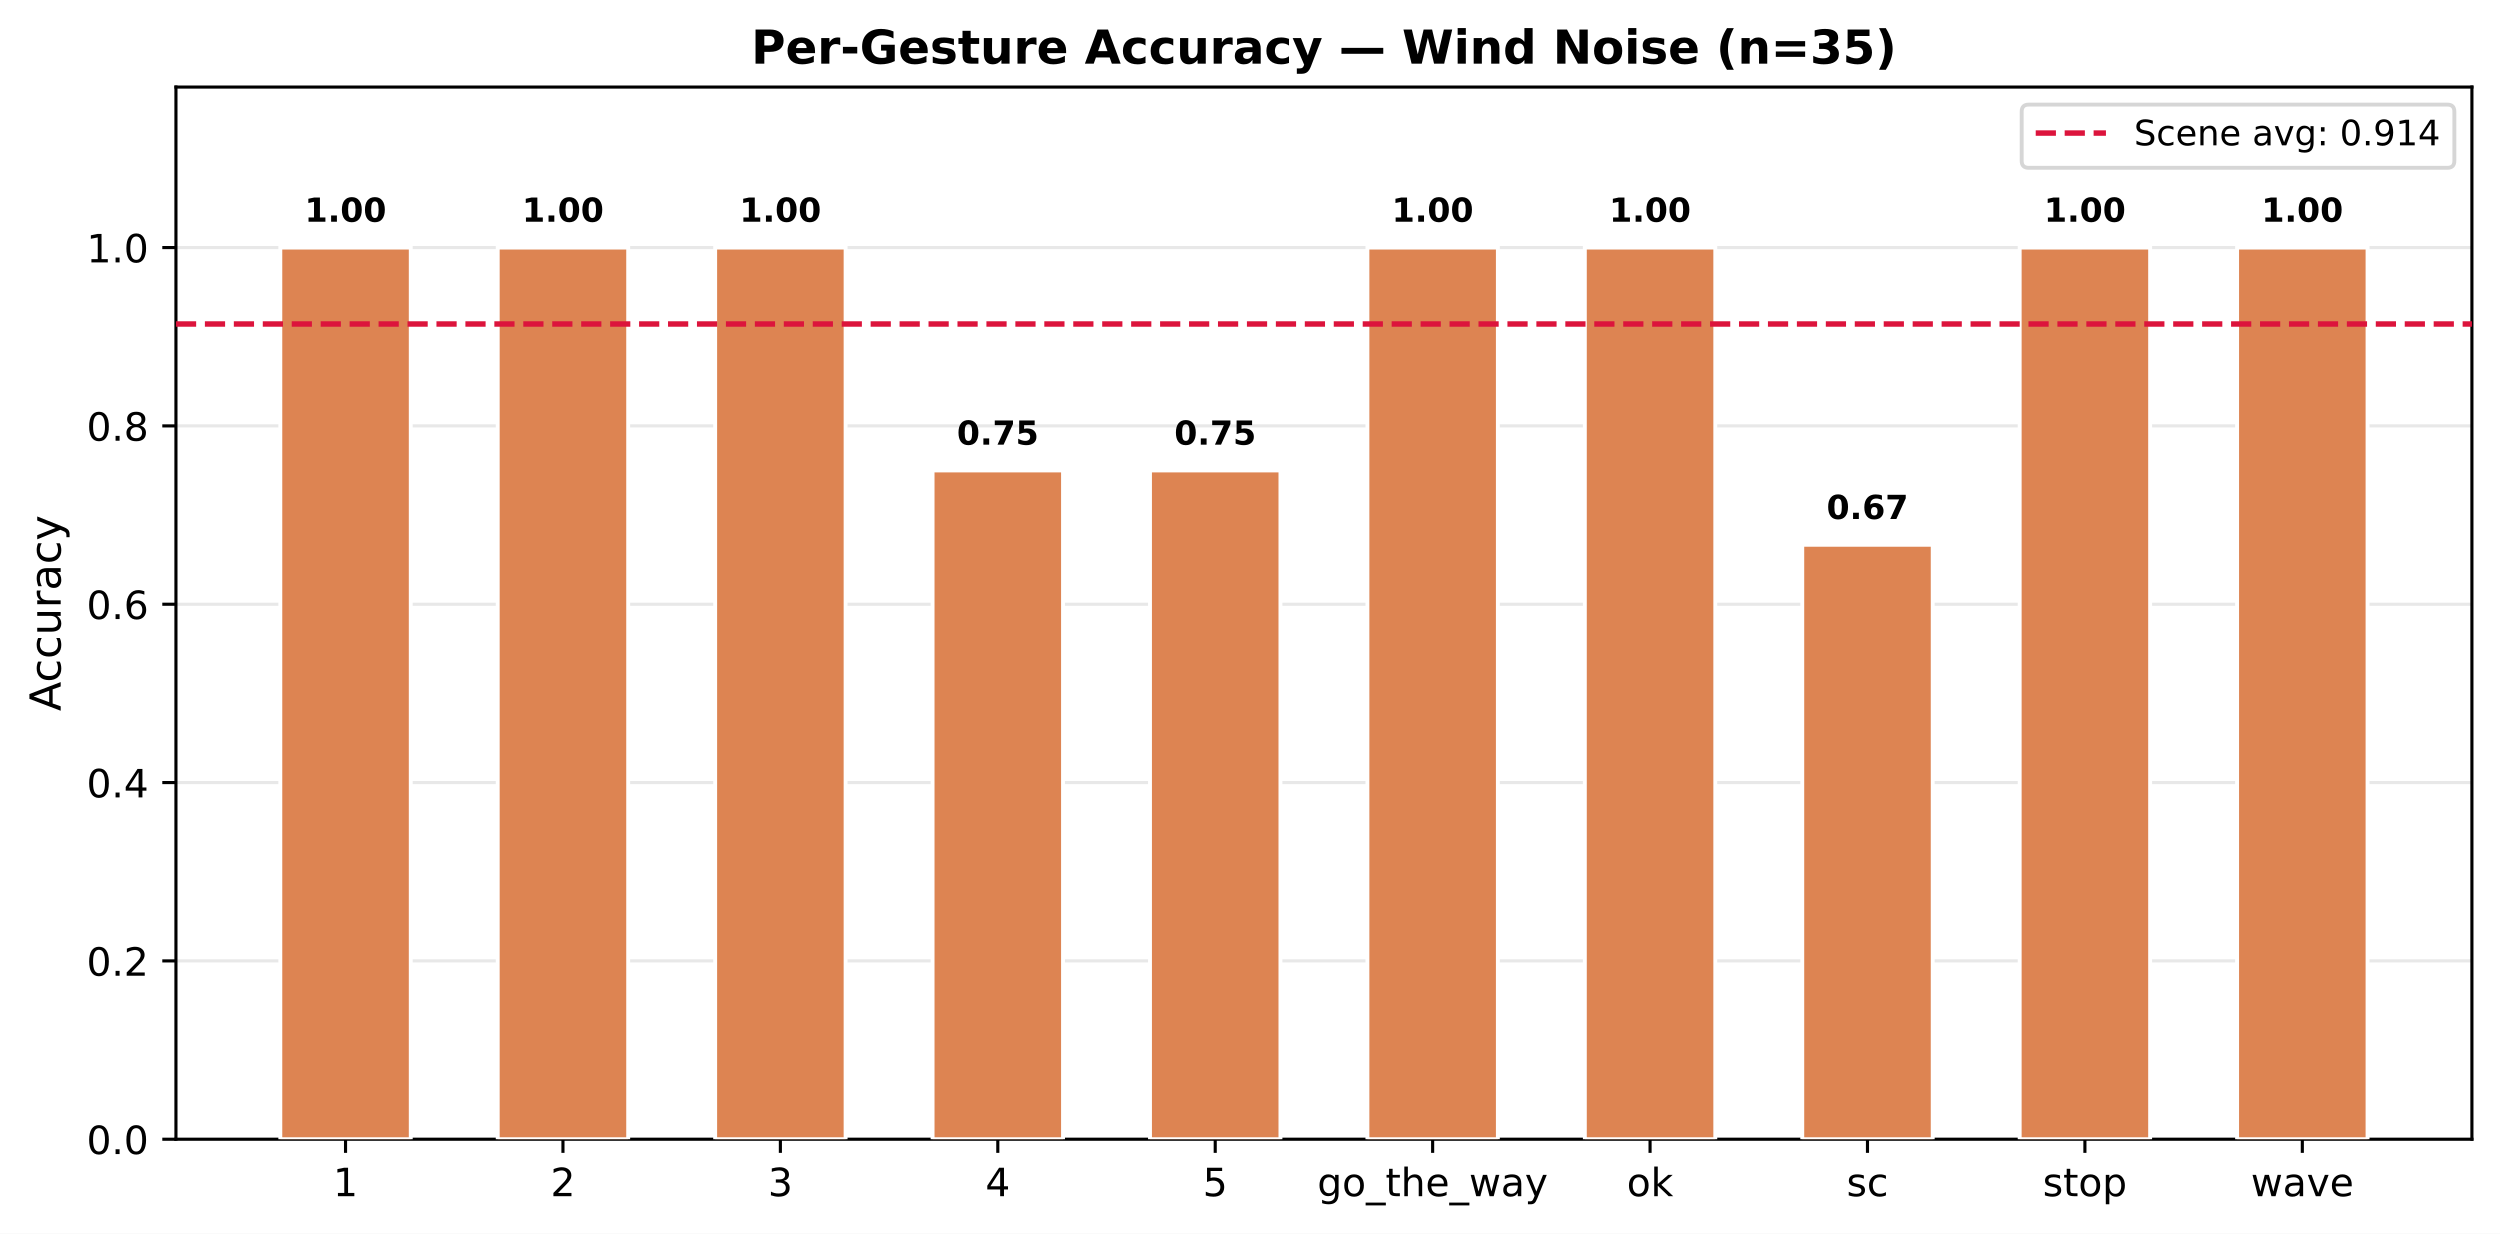
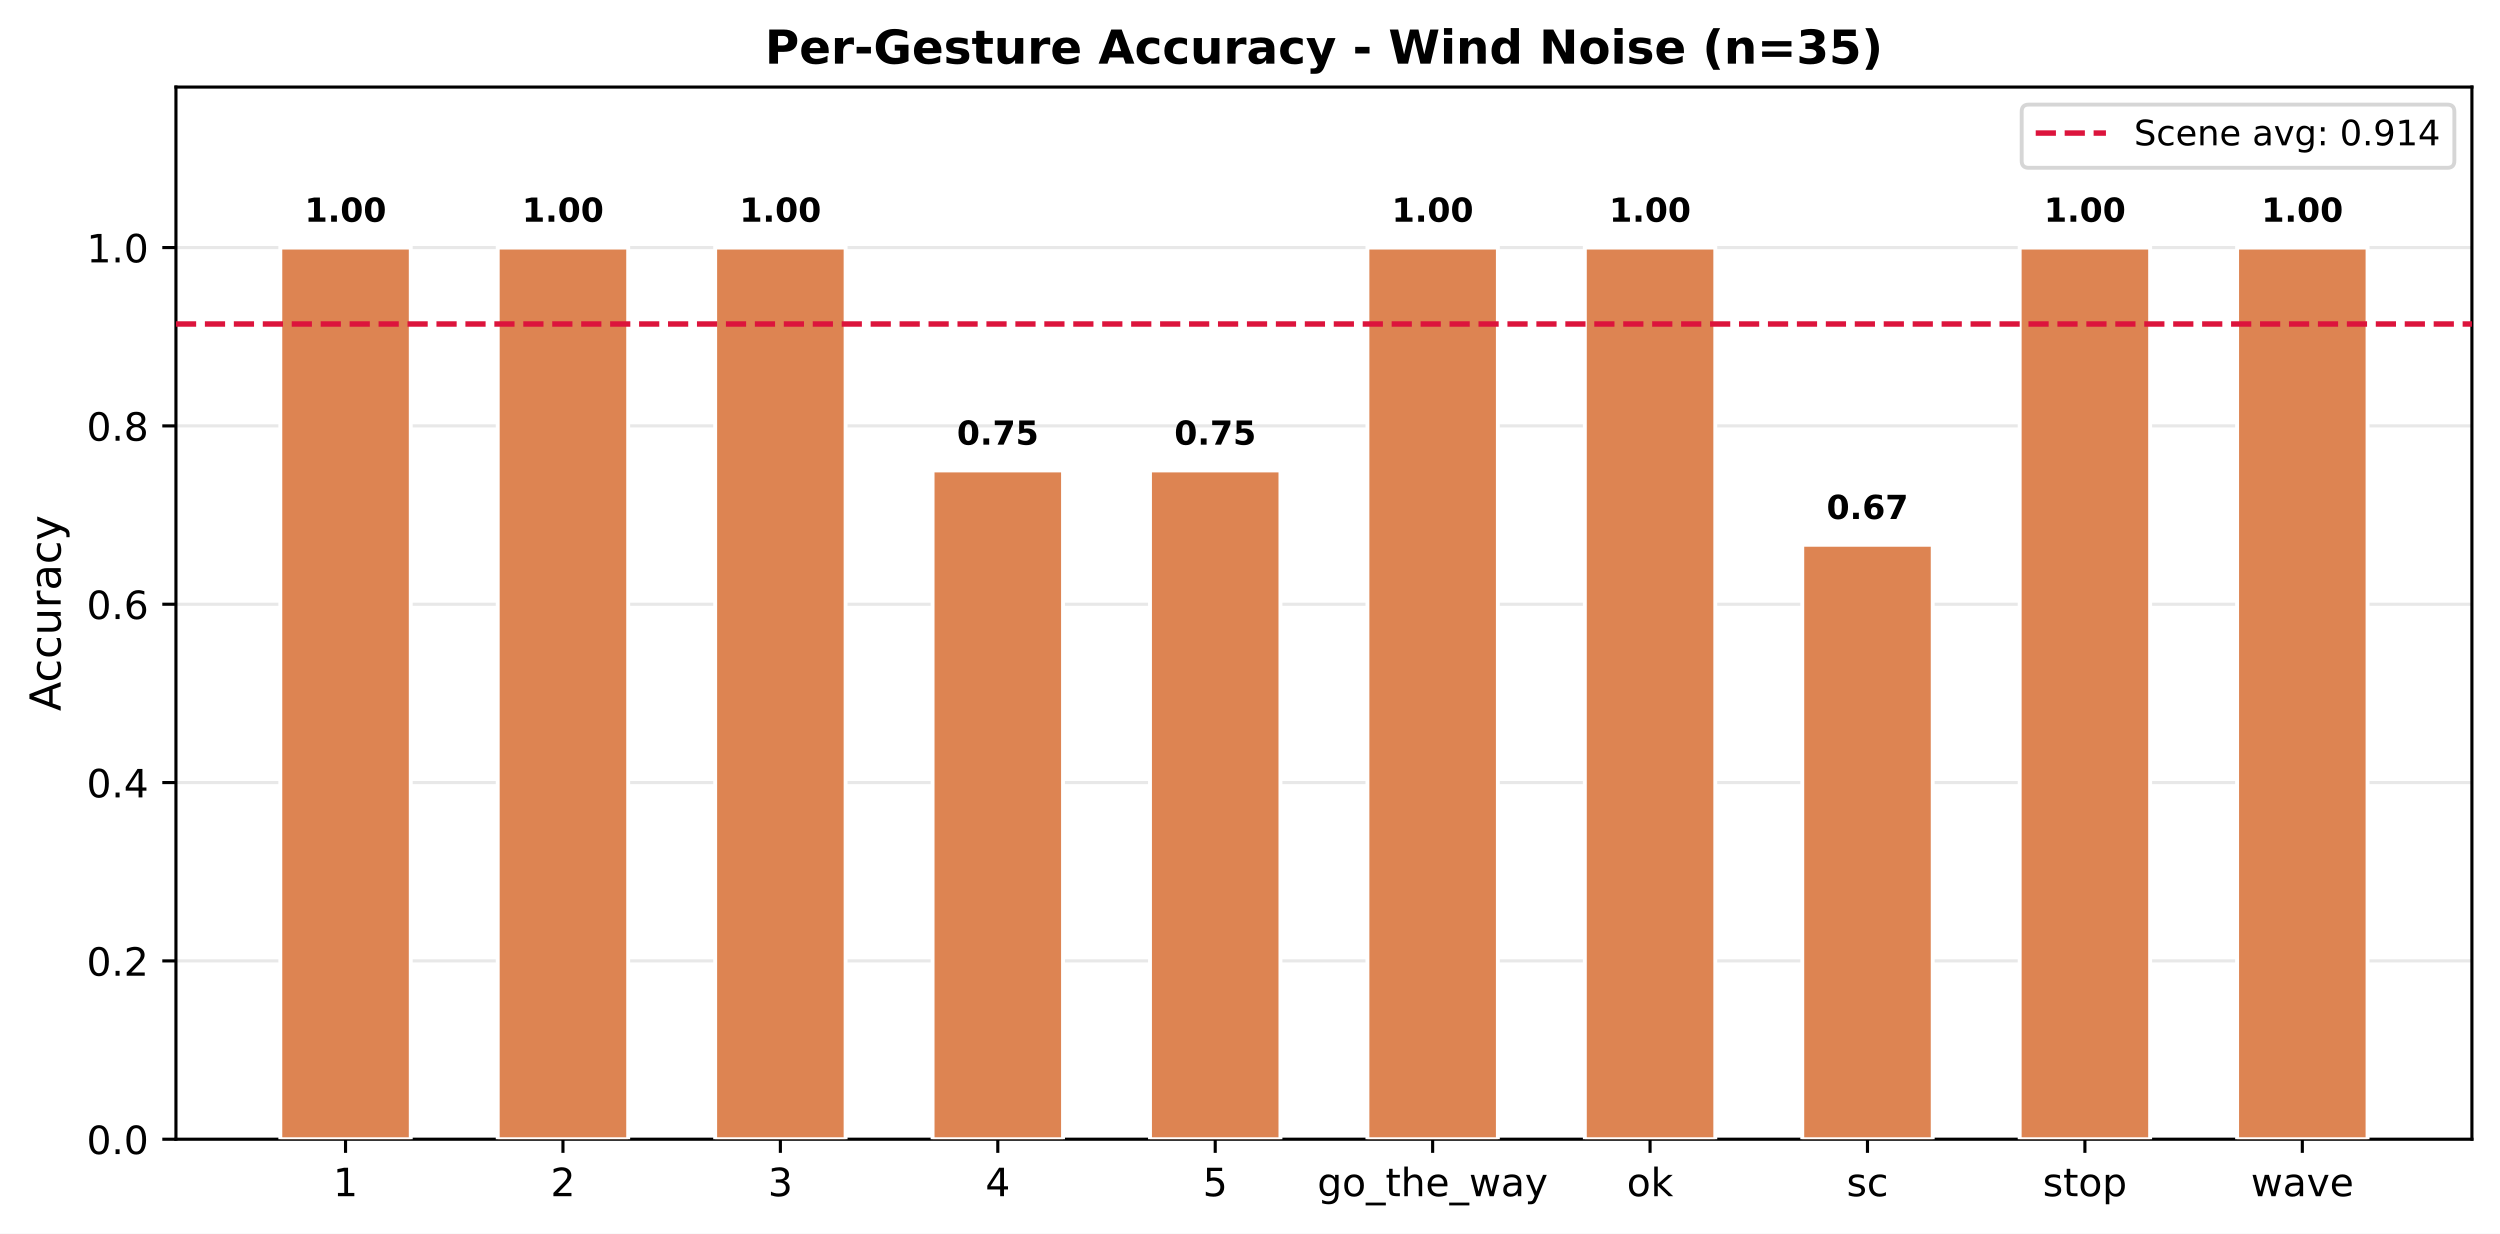
<svg xmlns="http://www.w3.org/2000/svg" xmlns:xlink="http://www.w3.org/1999/xlink" width="640.863pt" height="316.237pt" viewBox="0 0 640.863 316.237" version="1.1">
  <defs>
    <style type="text/css">*{stroke-linejoin: round; stroke-linecap: butt}</style>
  </defs>
  <g id="figure_1">
    <g id="patch_1">
      <path d="M 0 316.237  L 640.863 316.237  L 640.863 0  L 0 0  z " style="fill: #ffffff" />
    </g>
    <g id="axes_1">
      <g id="patch_2">
        <path d="M 45.103 292.036  L 633.663 292.036  L 633.663 22.318  L 45.103 22.318  z " style="fill: #ffffff" />
      </g>
      <g id="matplotlib.axis_1">
        <g id="xtick_1">
          <g id="line2d_1">
            <defs>
-               <path id="m62fa63135a" d="M 0 0  L 0 3.5  " style="stroke: #000000; stroke-width: 0.8" />
+               <path id="m8963a1b779" d="M 0 0  L 0 3.5  " style="stroke: #000000; stroke-width: 0.8" />
            </defs>
            <g>
-               <use xlink:href="#m62fa63135a" x="88.576" y="292.036" style="stroke: #000000; stroke-width: 0.8" />
+               <use xlink:href="#m8963a1b779" x="88.576" y="292.036" style="stroke: #000000; stroke-width: 0.8" />
            </g>
          </g>
          <g id="text_1">
            <text style="font-size: 10px; font-family: 'DejaVu Sans'; text-anchor: middle" x="88.576" y="306.633" transform="rotate(-0 88.57631 306.6334)">1</text>
          </g>
        </g>
        <g id="xtick_2">
          <g id="line2d_2">
            <g>
-               <use xlink:href="#m62fa63135a" x="144.311" y="292.036" style="stroke: #000000; stroke-width: 0.8" />
+               <use xlink:href="#m8963a1b779" x="144.311" y="292.036" style="stroke: #000000; stroke-width: 0.8" />
            </g>
          </g>
          <g id="text_2">
            <text style="font-size: 10px; font-family: 'DejaVu Sans'; text-anchor: middle" x="144.311" y="306.633" transform="rotate(-0 144.3112 306.6334)">2</text>
          </g>
        </g>
        <g id="xtick_3">
          <g id="line2d_3">
            <g>
-               <use xlink:href="#m62fa63135a" x="200.046" y="292.036" style="stroke: #000000; stroke-width: 0.8" />
+               <use xlink:href="#m8963a1b779" x="200.046" y="292.036" style="stroke: #000000; stroke-width: 0.8" />
            </g>
          </g>
          <g id="text_3">
            <text style="font-size: 10px; font-family: 'DejaVu Sans'; text-anchor: middle" x="200.046" y="306.633" transform="rotate(-0 200.046 306.6334)">3</text>
          </g>
        </g>
        <g id="xtick_4">
          <g id="line2d_4">
            <g>
-               <use xlink:href="#m62fa63135a" x="255.781" y="292.036" style="stroke: #000000; stroke-width: 0.8" />
+               <use xlink:href="#m8963a1b779" x="255.781" y="292.036" style="stroke: #000000; stroke-width: 0.8" />
            </g>
          </g>
          <g id="text_4">
            <text style="font-size: 10px; font-family: 'DejaVu Sans'; text-anchor: middle" x="255.781" y="306.633" transform="rotate(-0 255.7809 306.6334)">4</text>
          </g>
        </g>
        <g id="xtick_5">
          <g id="line2d_5">
            <g>
-               <use xlink:href="#m62fa63135a" x="311.516" y="292.036" style="stroke: #000000; stroke-width: 0.8" />
+               <use xlink:href="#m8963a1b779" x="311.516" y="292.036" style="stroke: #000000; stroke-width: 0.8" />
            </g>
          </g>
          <g id="text_5">
            <text style="font-size: 10px; font-family: 'DejaVu Sans'; text-anchor: middle" x="311.516" y="306.633" transform="rotate(-0 311.5157 306.6334)">5</text>
          </g>
        </g>
        <g id="xtick_6">
          <g id="line2d_6">
            <g>
-               <use xlink:href="#m62fa63135a" x="367.251" y="292.036" style="stroke: #000000; stroke-width: 0.8" />
+               <use xlink:href="#m8963a1b779" x="367.251" y="292.036" style="stroke: #000000; stroke-width: 0.8" />
            </g>
          </g>
          <g id="text_6">
            <text style="font-size: 10px; font-family: 'DejaVu Sans'; text-anchor: middle" x="367.251" y="306.634" transform="rotate(-0 367.2505 306.6342)">go_the_way</text>
          </g>
        </g>
        <g id="xtick_7">
          <g id="line2d_7">
            <g>
-               <use xlink:href="#m62fa63135a" x="422.985" y="292.036" style="stroke: #000000; stroke-width: 0.8" />
+               <use xlink:href="#m8963a1b779" x="422.985" y="292.036" style="stroke: #000000; stroke-width: 0.8" />
            </g>
          </g>
          <g id="text_7">
            <text style="font-size: 10px; font-family: 'DejaVu Sans'; text-anchor: middle" x="422.985" y="306.634" transform="rotate(-0 422.9854 306.6342)">ok</text>
          </g>
        </g>
        <g id="xtick_8">
          <g id="line2d_8">
            <g>
-               <use xlink:href="#m62fa63135a" x="478.72" y="292.036" style="stroke: #000000; stroke-width: 0.8" />
+               <use xlink:href="#m8963a1b779" x="478.72" y="292.036" style="stroke: #000000; stroke-width: 0.8" />
            </g>
          </g>
          <g id="text_8">
            <text style="font-size: 10px; font-family: 'DejaVu Sans'; text-anchor: middle" x="478.72" y="306.633" transform="rotate(-0 478.7202 306.6334)">sc</text>
          </g>
        </g>
        <g id="xtick_9">
          <g id="line2d_9">
            <g>
-               <use xlink:href="#m62fa63135a" x="534.455" y="292.036" style="stroke: #000000; stroke-width: 0.8" />
+               <use xlink:href="#m8963a1b779" x="534.455" y="292.036" style="stroke: #000000; stroke-width: 0.8" />
            </g>
          </g>
          <g id="text_9">
            <text style="font-size: 10px; font-family: 'DejaVu Sans'; text-anchor: middle" x="534.455" y="306.633" transform="rotate(-0 534.4551 306.6334)">stop</text>
          </g>
        </g>
        <g id="xtick_10">
          <g id="line2d_10">
            <g>
-               <use xlink:href="#m62fa63135a" x="590.19" y="292.036" style="stroke: #000000; stroke-width: 0.8" />
+               <use xlink:href="#m8963a1b779" x="590.19" y="292.036" style="stroke: #000000; stroke-width: 0.8" />
            </g>
          </g>
          <g id="text_10">
            <text style="font-size: 10px; font-family: 'DejaVu Sans'; text-anchor: middle" x="590.19" y="306.633" transform="rotate(-0 590.1899 306.6334)">wave</text>
          </g>
        </g>
      </g>
      <g id="matplotlib.axis_2">
        <g id="ytick_1">
          <g id="line2d_11">
-             <path d="M 45.103 292.036  L 633.663 292.036  " clip-path="url(#p17dff05cdb)" style="fill: none; stroke: #b0b0b0; stroke-opacity: 0.3; stroke-width: 0.8; stroke-linecap: square" />
+             <path d="M 45.103 292.036  L 633.663 292.036  " clip-path="url(#pc7569481c5)" style="fill: none; stroke: #b0b0b0; stroke-opacity: 0.3; stroke-width: 0.8; stroke-linecap: square" />
          </g>
          <g id="line2d_12">
            <defs>
-               <path id="md6cefaa165" d="M 0 0  L -3.5 0  " style="stroke: #000000; stroke-width: 0.8" />
+               <path id="mfcf25c9532" d="M 0 0  L -3.5 0  " style="stroke: #000000; stroke-width: 0.8" />
            </defs>
            <g>
-               <use xlink:href="#md6cefaa165" x="45.103" y="292.036" style="stroke: #000000; stroke-width: 0.8" />
+               <use xlink:href="#mfcf25c9532" x="45.103" y="292.036" style="stroke: #000000; stroke-width: 0.8" />
            </g>
          </g>
          <g id="text_11">
            <text style="font-size: 10px; font-family: 'DejaVu Sans'; text-anchor: end" x="38.103" y="295.835" transform="rotate(-0 38.10312 295.8346)">0.0</text>
          </g>
        </g>
        <g id="ytick_2">
          <g id="line2d_13">
-             <path d="M 45.103 246.321  L 633.663 246.321  " clip-path="url(#p17dff05cdb)" style="fill: none; stroke: #b0b0b0; stroke-opacity: 0.3; stroke-width: 0.8; stroke-linecap: square" />
+             <path d="M 45.103 246.321  L 633.663 246.321  " clip-path="url(#pc7569481c5)" style="fill: none; stroke: #b0b0b0; stroke-opacity: 0.3; stroke-width: 0.8; stroke-linecap: square" />
          </g>
          <g id="line2d_14">
            <g>
-               <use xlink:href="#md6cefaa165" x="45.103" y="246.321" style="stroke: #000000; stroke-width: 0.8" />
+               <use xlink:href="#mfcf25c9532" x="45.103" y="246.321" style="stroke: #000000; stroke-width: 0.8" />
            </g>
          </g>
          <g id="text_12">
            <text style="font-size: 10px; font-family: 'DejaVu Sans'; text-anchor: end" x="38.103" y="250.12" transform="rotate(-0 38.10312 250.1198)">0.2</text>
          </g>
        </g>
        <g id="ytick_3">
          <g id="line2d_15">
-             <path d="M 45.103 200.606  L 633.663 200.606  " clip-path="url(#p17dff05cdb)" style="fill: none; stroke: #b0b0b0; stroke-opacity: 0.3; stroke-width: 0.8; stroke-linecap: square" />
+             <path d="M 45.103 200.606  L 633.663 200.606  " clip-path="url(#pc7569481c5)" style="fill: none; stroke: #b0b0b0; stroke-opacity: 0.3; stroke-width: 0.8; stroke-linecap: square" />
          </g>
          <g id="line2d_16">
            <g>
-               <use xlink:href="#md6cefaa165" x="45.103" y="200.606" style="stroke: #000000; stroke-width: 0.8" />
+               <use xlink:href="#mfcf25c9532" x="45.103" y="200.606" style="stroke: #000000; stroke-width: 0.8" />
            </g>
          </g>
          <g id="text_13">
            <text style="font-size: 10px; font-family: 'DejaVu Sans'; text-anchor: end" x="38.103" y="204.405" transform="rotate(-0 38.10312 204.4049)">0.4</text>
          </g>
        </g>
        <g id="ytick_4">
          <g id="line2d_17">
-             <path d="M 45.103 154.891  L 633.663 154.891  " clip-path="url(#p17dff05cdb)" style="fill: none; stroke: #b0b0b0; stroke-opacity: 0.3; stroke-width: 0.8; stroke-linecap: square" />
+             <path d="M 45.103 154.891  L 633.663 154.891  " clip-path="url(#pc7569481c5)" style="fill: none; stroke: #b0b0b0; stroke-opacity: 0.3; stroke-width: 0.8; stroke-linecap: square" />
          </g>
          <g id="line2d_18">
            <g>
-               <use xlink:href="#md6cefaa165" x="45.103" y="154.891" style="stroke: #000000; stroke-width: 0.8" />
+               <use xlink:href="#mfcf25c9532" x="45.103" y="154.891" style="stroke: #000000; stroke-width: 0.8" />
            </g>
          </g>
          <g id="text_14">
            <text style="font-size: 10px; font-family: 'DejaVu Sans'; text-anchor: end" x="38.103" y="158.69" transform="rotate(-0 38.10312 158.69)">0.6</text>
          </g>
        </g>
        <g id="ytick_5">
          <g id="line2d_19">
-             <path d="M 45.103 109.176  L 633.663 109.176  " clip-path="url(#p17dff05cdb)" style="fill: none; stroke: #b0b0b0; stroke-opacity: 0.3; stroke-width: 0.8; stroke-linecap: square" />
+             <path d="M 45.103 109.176  L 633.663 109.176  " clip-path="url(#pc7569481c5)" style="fill: none; stroke: #b0b0b0; stroke-opacity: 0.3; stroke-width: 0.8; stroke-linecap: square" />
          </g>
          <g id="line2d_20">
            <g>
-               <use xlink:href="#md6cefaa165" x="45.103" y="109.176" style="stroke: #000000; stroke-width: 0.8" />
+               <use xlink:href="#mfcf25c9532" x="45.103" y="109.176" style="stroke: #000000; stroke-width: 0.8" />
            </g>
          </g>
          <g id="text_15">
            <text style="font-size: 10px; font-family: 'DejaVu Sans'; text-anchor: end" x="38.103" y="112.975" transform="rotate(-0 38.10312 112.9752)">0.8</text>
          </g>
        </g>
        <g id="ytick_6">
          <g id="line2d_21">
-             <path d="M 45.103 63.461  L 633.663 63.461  " clip-path="url(#p17dff05cdb)" style="fill: none; stroke: #b0b0b0; stroke-opacity: 0.3; stroke-width: 0.8; stroke-linecap: square" />
+             <path d="M 45.103 63.461  L 633.663 63.461  " clip-path="url(#pc7569481c5)" style="fill: none; stroke: #b0b0b0; stroke-opacity: 0.3; stroke-width: 0.8; stroke-linecap: square" />
          </g>
          <g id="line2d_22">
            <g>
-               <use xlink:href="#md6cefaa165" x="45.103" y="63.461" style="stroke: #000000; stroke-width: 0.8" />
+               <use xlink:href="#mfcf25c9532" x="45.103" y="63.461" style="stroke: #000000; stroke-width: 0.8" />
            </g>
          </g>
          <g id="text_16">
            <text style="font-size: 10px; font-family: 'DejaVu Sans'; text-anchor: end" x="38.103" y="67.26" transform="rotate(-0 38.10312 67.26032)">1.0</text>
          </g>
        </g>
        <g id="text_17">
          <text style="font-size: 11px; font-family: 'DejaVu Sans'; text-anchor: middle" x="15.557" y="157.177" transform="rotate(-90 15.55742 157.177)">Accuracy</text>
        </g>
      </g>
      <g id="patch_3">
        <path d="M 45.103 292.036  L 45.103 22.318  " style="fill: none; stroke: #000000; stroke-width: 0.8; stroke-linejoin: miter; stroke-linecap: square" />
      </g>
      <g id="patch_4">
        <path d="M 633.663 292.036  L 633.663 22.318  " style="fill: none; stroke: #000000; stroke-width: 0.8; stroke-linejoin: miter; stroke-linecap: square" />
      </g>
      <g id="patch_5">
        <path d="M 45.103 292.036  L 633.663 292.036  " style="fill: none; stroke: #000000; stroke-width: 0.8; stroke-linejoin: miter; stroke-linecap: square" />
      </g>
      <g id="patch_6">
        <path d="M 45.103 22.318  L 633.663 22.318  " style="fill: none; stroke: #000000; stroke-width: 0.8; stroke-linejoin: miter; stroke-linecap: square" />
      </g>
      <g id="patch_7">
-         <path d="M 71.856 292.036  L 105.297 292.036  L 105.297 63.461  L 71.856 63.461  z " clip-path="url(#p17dff05cdb)" style="fill: #dd8452; stroke: #ffffff; stroke-linejoin: miter" />
+         <path d="M 71.856 292.036  L 105.297 292.036  L 105.297 63.461  L 71.856 63.461  z " clip-path="url(#pc7569481c5)" style="fill: #dd8452; stroke: #ffffff; stroke-linejoin: miter" />
      </g>
      <g id="patch_8">
-         <path d="M 127.591 292.036  L 161.032 292.036  L 161.032 63.461  L 127.591 63.461  z " clip-path="url(#p17dff05cdb)" style="fill: #dd8452; stroke: #ffffff; stroke-linejoin: miter" />
+         <path d="M 127.591 292.036  L 161.032 292.036  L 161.032 63.461  L 127.591 63.461  z " clip-path="url(#pc7569481c5)" style="fill: #dd8452; stroke: #ffffff; stroke-linejoin: miter" />
      </g>
      <g id="patch_9">
-         <path d="M 183.326 292.036  L 216.766 292.036  L 216.766 63.461  L 183.326 63.461  z " clip-path="url(#p17dff05cdb)" style="fill: #dd8452; stroke: #ffffff; stroke-linejoin: miter" />
+         <path d="M 183.326 292.036  L 216.766 292.036  L 216.766 63.461  L 183.326 63.461  z " clip-path="url(#pc7569481c5)" style="fill: #dd8452; stroke: #ffffff; stroke-linejoin: miter" />
      </g>
      <g id="patch_10">
-         <path d="M 239.06 292.036  L 272.501 292.036  L 272.501 120.605  L 239.06 120.605  z " clip-path="url(#p17dff05cdb)" style="fill: #dd8452; stroke: #ffffff; stroke-linejoin: miter" />
+         <path d="M 239.06 292.036  L 272.501 292.036  L 272.501 120.605  L 239.06 120.605  z " clip-path="url(#pc7569481c5)" style="fill: #dd8452; stroke: #ffffff; stroke-linejoin: miter" />
      </g>
      <g id="patch_11">
-         <path d="M 294.795 292.036  L 328.236 292.036  L 328.236 120.605  L 294.795 120.605  z " clip-path="url(#p17dff05cdb)" style="fill: #dd8452; stroke: #ffffff; stroke-linejoin: miter" />
+         <path d="M 294.795 292.036  L 328.236 292.036  L 328.236 120.605  L 294.795 120.605  z " clip-path="url(#pc7569481c5)" style="fill: #dd8452; stroke: #ffffff; stroke-linejoin: miter" />
      </g>
      <g id="patch_12">
-         <path d="M 350.53 292.036  L 383.971 292.036  L 383.971 63.461  L 350.53 63.461  z " clip-path="url(#p17dff05cdb)" style="fill: #dd8452; stroke: #ffffff; stroke-linejoin: miter" />
+         <path d="M 350.53 292.036  L 383.971 292.036  L 383.971 63.461  L 350.53 63.461  z " clip-path="url(#pc7569481c5)" style="fill: #dd8452; stroke: #ffffff; stroke-linejoin: miter" />
      </g>
      <g id="patch_13">
-         <path d="M 406.265 292.036  L 439.706 292.036  L 439.706 63.461  L 406.265 63.461  z " clip-path="url(#p17dff05cdb)" style="fill: #dd8452; stroke: #ffffff; stroke-linejoin: miter" />
+         <path d="M 406.265 292.036  L 439.706 292.036  L 439.706 63.461  L 406.265 63.461  z " clip-path="url(#pc7569481c5)" style="fill: #dd8452; stroke: #ffffff; stroke-linejoin: miter" />
      </g>
      <g id="patch_14">
-         <path d="M 462 292.036  L 495.441 292.036  L 495.441 139.653  L 462 139.653  z " clip-path="url(#p17dff05cdb)" style="fill: #dd8452; stroke: #ffffff; stroke-linejoin: miter" />
+         <path d="M 462 292.036  L 495.441 292.036  L 495.441 139.653  L 462 139.653  z " clip-path="url(#pc7569481c5)" style="fill: #dd8452; stroke: #ffffff; stroke-linejoin: miter" />
      </g>
      <g id="patch_15">
-         <path d="M 517.735 292.036  L 551.176 292.036  L 551.176 63.461  L 517.735 63.461  z " clip-path="url(#p17dff05cdb)" style="fill: #dd8452; stroke: #ffffff; stroke-linejoin: miter" />
+         <path d="M 517.735 292.036  L 551.176 292.036  L 551.176 63.461  L 517.735 63.461  z " clip-path="url(#pc7569481c5)" style="fill: #dd8452; stroke: #ffffff; stroke-linejoin: miter" />
      </g>
      <g id="patch_16">
-         <path d="M 573.469 292.036  L 606.91 292.036  L 606.91 63.461  L 573.469 63.461  z " clip-path="url(#p17dff05cdb)" style="fill: #dd8452; stroke: #ffffff; stroke-linejoin: miter" />
+         <path d="M 573.469 292.036  L 606.91 292.036  L 606.91 63.461  L 573.469 63.461  z " clip-path="url(#pc7569481c5)" style="fill: #dd8452; stroke: #ffffff; stroke-linejoin: miter" />
      </g>
      <g id="text_18">
        <text style="font-weight: 700; font-size: 8.5px; font-family: 'DejaVu Sans'; text-anchor: middle" x="88.576" y="56.848" transform="rotate(-0 88.57631 56.84802)">1.00</text>
      </g>
      <g id="text_19">
        <text style="font-weight: 700; font-size: 8.5px; font-family: 'DejaVu Sans'; text-anchor: middle" x="144.311" y="56.848" transform="rotate(-0 144.3112 56.84802)">1.00</text>
      </g>
      <g id="text_20">
        <text style="font-weight: 700; font-size: 8.5px; font-family: 'DejaVu Sans'; text-anchor: middle" x="200.046" y="56.848" transform="rotate(-0 200.046 56.84802)">1.00</text>
      </g>
      <g id="text_21">
        <text style="font-weight: 700; font-size: 8.5px; font-family: 'DejaVu Sans'; text-anchor: middle" x="255.781" y="113.992" transform="rotate(-0 255.7809 113.9916)">0.75</text>
      </g>
      <g id="text_22">
        <text style="font-weight: 700; font-size: 8.5px; font-family: 'DejaVu Sans'; text-anchor: middle" x="311.516" y="113.992" transform="rotate(-0 311.5157 113.9916)">0.75</text>
      </g>
      <g id="text_23">
        <text style="font-weight: 700; font-size: 8.5px; font-family: 'DejaVu Sans'; text-anchor: middle" x="367.251" y="56.848" transform="rotate(-0 367.2505 56.84802)">1.00</text>
      </g>
      <g id="text_24">
        <text style="font-weight: 700; font-size: 8.5px; font-family: 'DejaVu Sans'; text-anchor: middle" x="422.985" y="56.848" transform="rotate(-0 422.9854 56.84802)">1.00</text>
      </g>
      <g id="text_25">
        <text style="font-weight: 700; font-size: 8.5px; font-family: 'DejaVu Sans'; text-anchor: middle" x="478.72" y="133.039" transform="rotate(-0 478.7202 133.0394)">0.67</text>
      </g>
      <g id="text_26">
        <text style="font-weight: 700; font-size: 8.5px; font-family: 'DejaVu Sans'; text-anchor: middle" x="534.455" y="56.848" transform="rotate(-0 534.4551 56.84802)">1.00</text>
      </g>
      <g id="text_27">
        <text style="font-weight: 700; font-size: 8.5px; font-family: 'DejaVu Sans'; text-anchor: middle" x="590.19" y="56.848" transform="rotate(-0 590.1899 56.84802)">1.00</text>
      </g>
      <g id="text_28">
-         <text style="font-weight: 700; font-size: 12px; font-family: 'DejaVu Sans'; text-anchor: middle" x="339.383" y="16.318" transform="rotate(-0 339.3831 16.31812)">Per-Gesture Accuracy — Wind Noise  (n=35)</text>
+         <text style="font-weight: 700; font-size: 12px; font-family: 'DejaVu Sans'; text-anchor: middle" x="339.383" y="16.318" transform="rotate(-0 339.3831 16.31812)">Per-Gesture Accuracy - Wind Noise  (n=35)</text>
      </g>
      <g id="line2d_23">
-         <path d="M 45.103 83.054  L 633.663 83.054  " clip-path="url(#p17dff05cdb)" style="fill: none; stroke-dasharray: 5.18,2.24; stroke-dashoffset: 0; stroke: #dc143c; stroke-width: 1.4" />
+         <path d="M 45.103 83.054  L 633.663 83.054  " clip-path="url(#pc7569481c5)" style="fill: none; stroke-dasharray: 5.18,2.24; stroke-dashoffset: 0; stroke: #dc143c; stroke-width: 1.4" />
      </g>
      <g id="legend_1">
        <g id="patch_17">
          <path d="M 520.048 43.019  L 627.363 43.019  Q 629.163 43.019 629.163 41.219  L 629.163 28.618  Q 629.163 26.818 627.363 26.818  L 520.048 26.818  Q 518.248 26.818 518.248 28.618  L 518.248 41.219  Q 518.248 43.019 520.048 43.019  z " style="fill: #ffffff; opacity: 0.8; stroke: #cccccc; stroke-linejoin: miter" />
        </g>
        <g id="line2d_24">
          <path d="M 521.848 34.107  L 530.848 34.107  L 539.848 34.107  " style="fill: none; stroke-dasharray: 5.18,2.24; stroke-dashoffset: 0; stroke: #dc143c; stroke-width: 1.4" />
        </g>
        <g id="text_29">
          <text style="font-size: 9px; font-family: 'DejaVu Sans'; text-anchor: start" x="547.048" y="37.257" transform="rotate(-0 547.048 37.25672)">Scene avg: 0.914</text>
        </g>
      </g>
    </g>
  </g>
  <defs>
-     <clipPath id="p17dff05cdb">
+     <clipPath id="pc7569481c5">
      <rect x="45.103" y="22.318" width="588.56" height="269.718" />
    </clipPath>
  </defs>
</svg>
